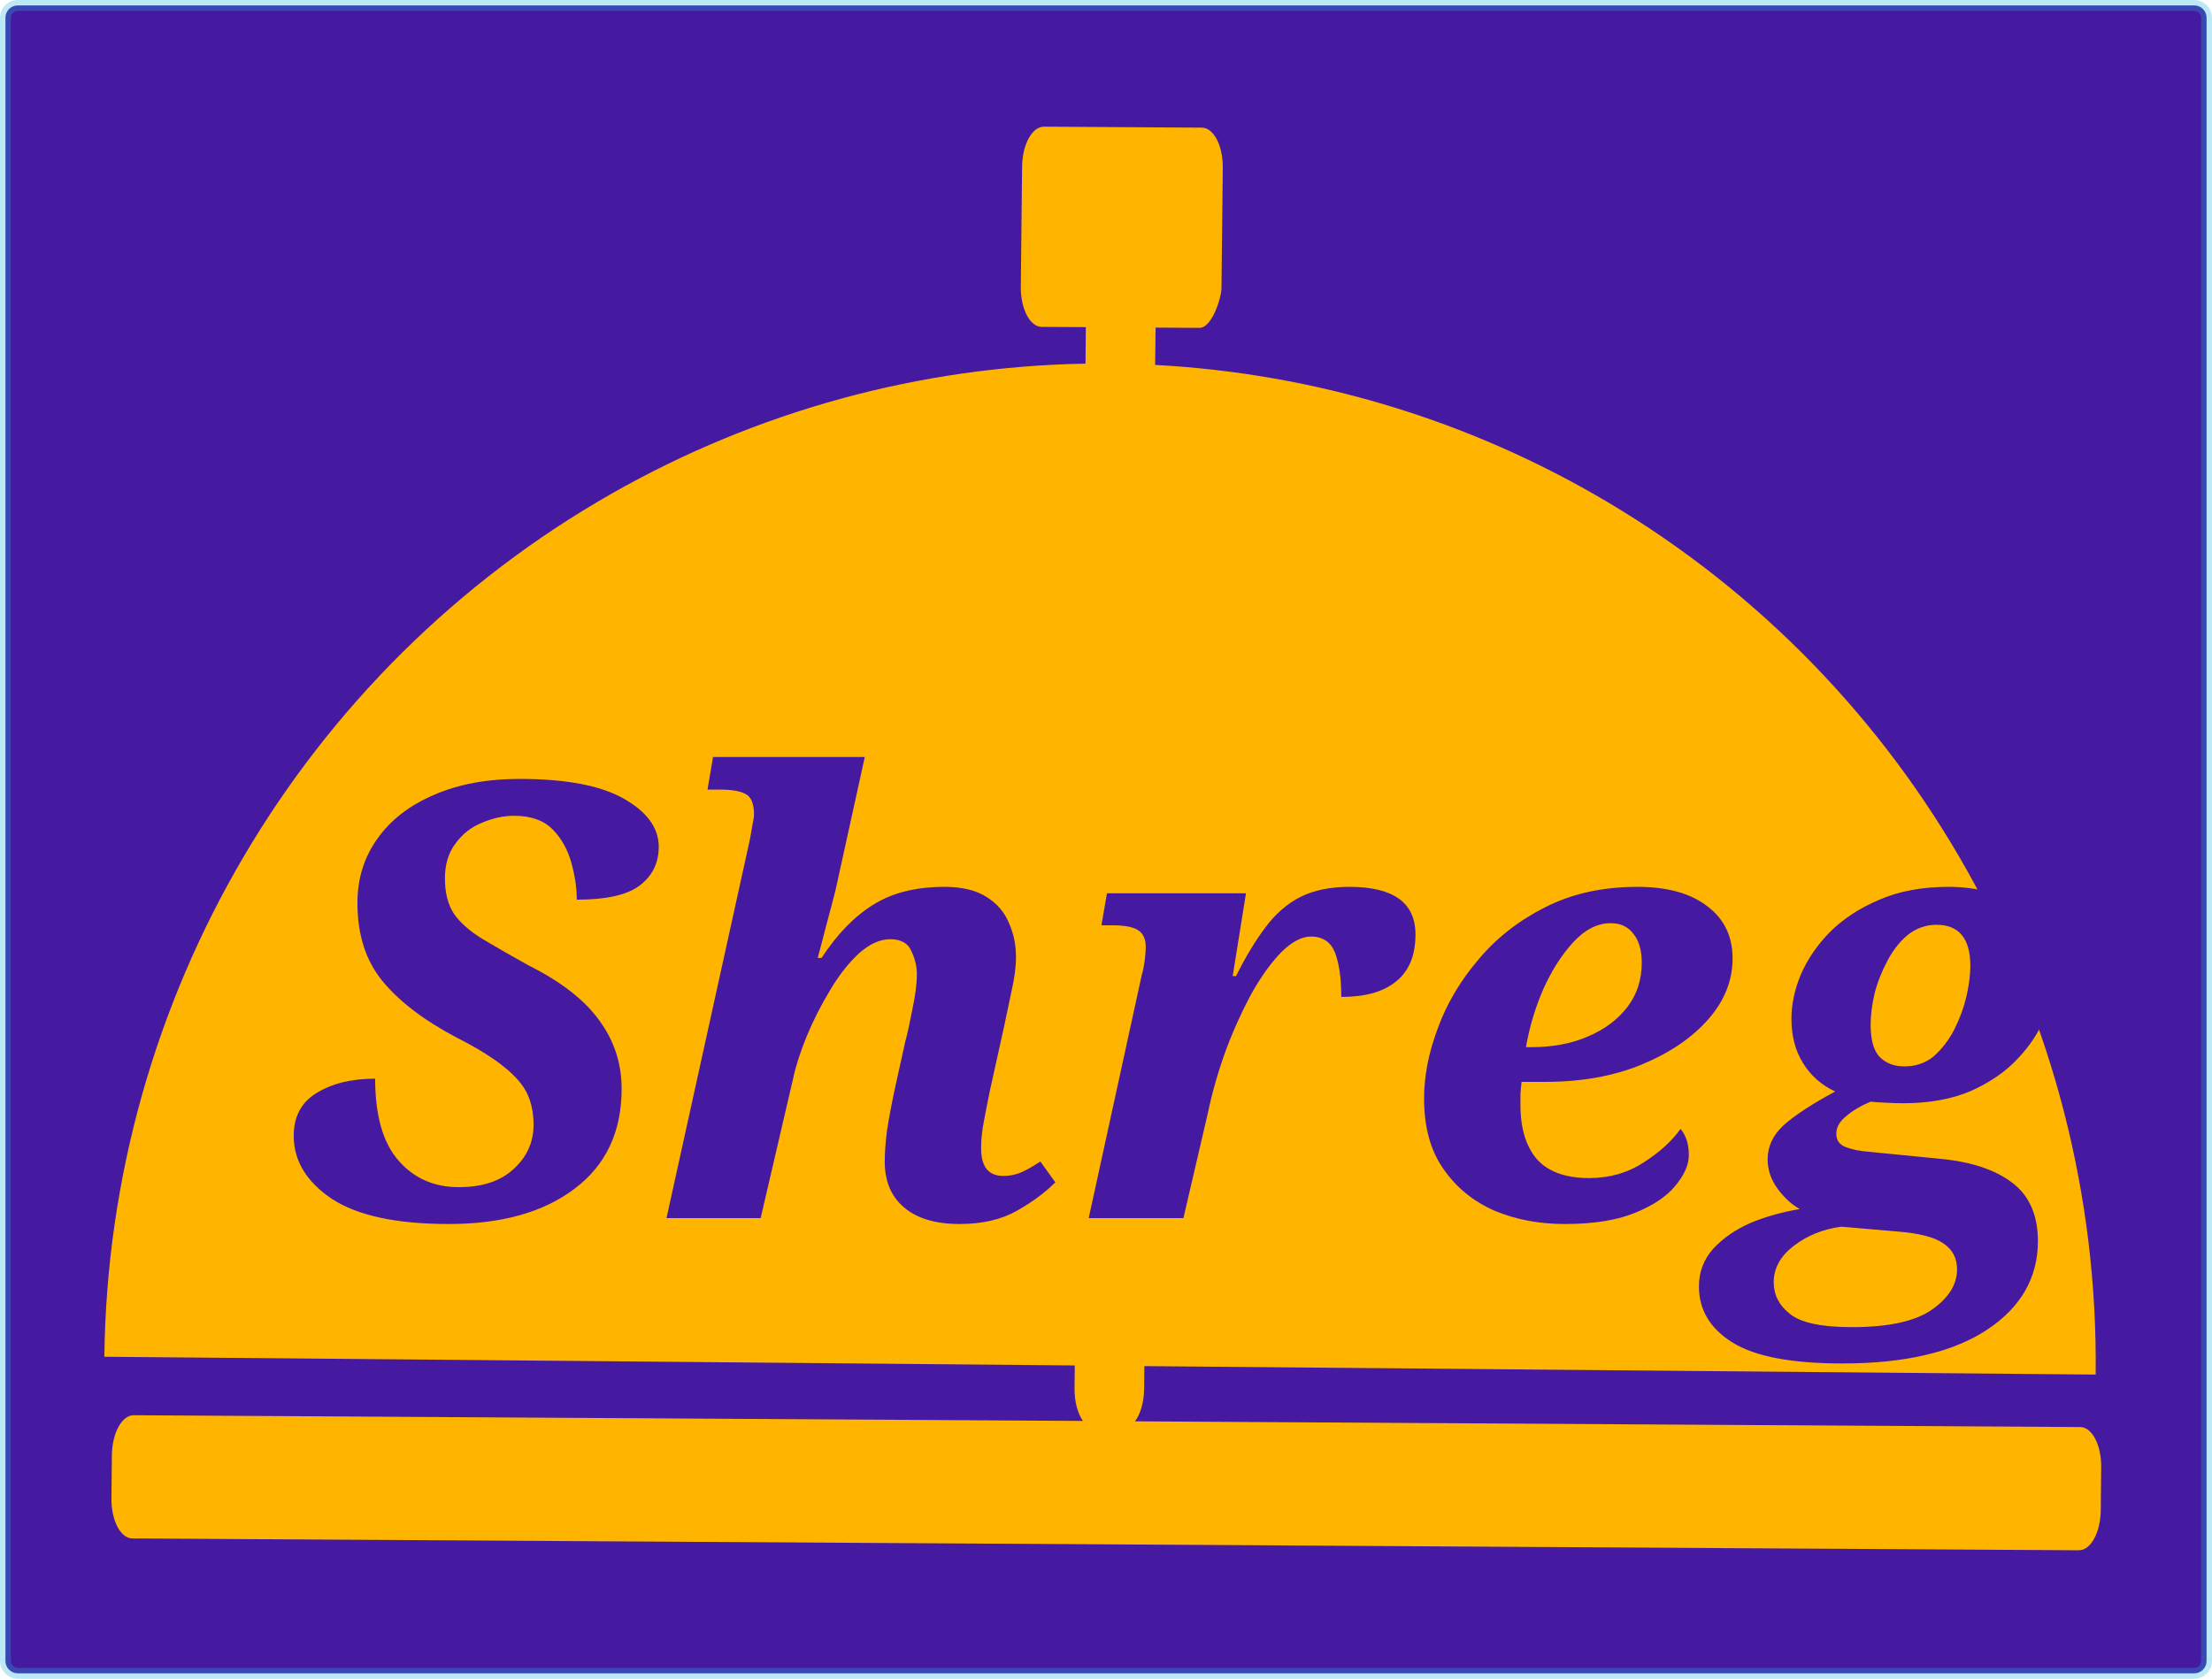
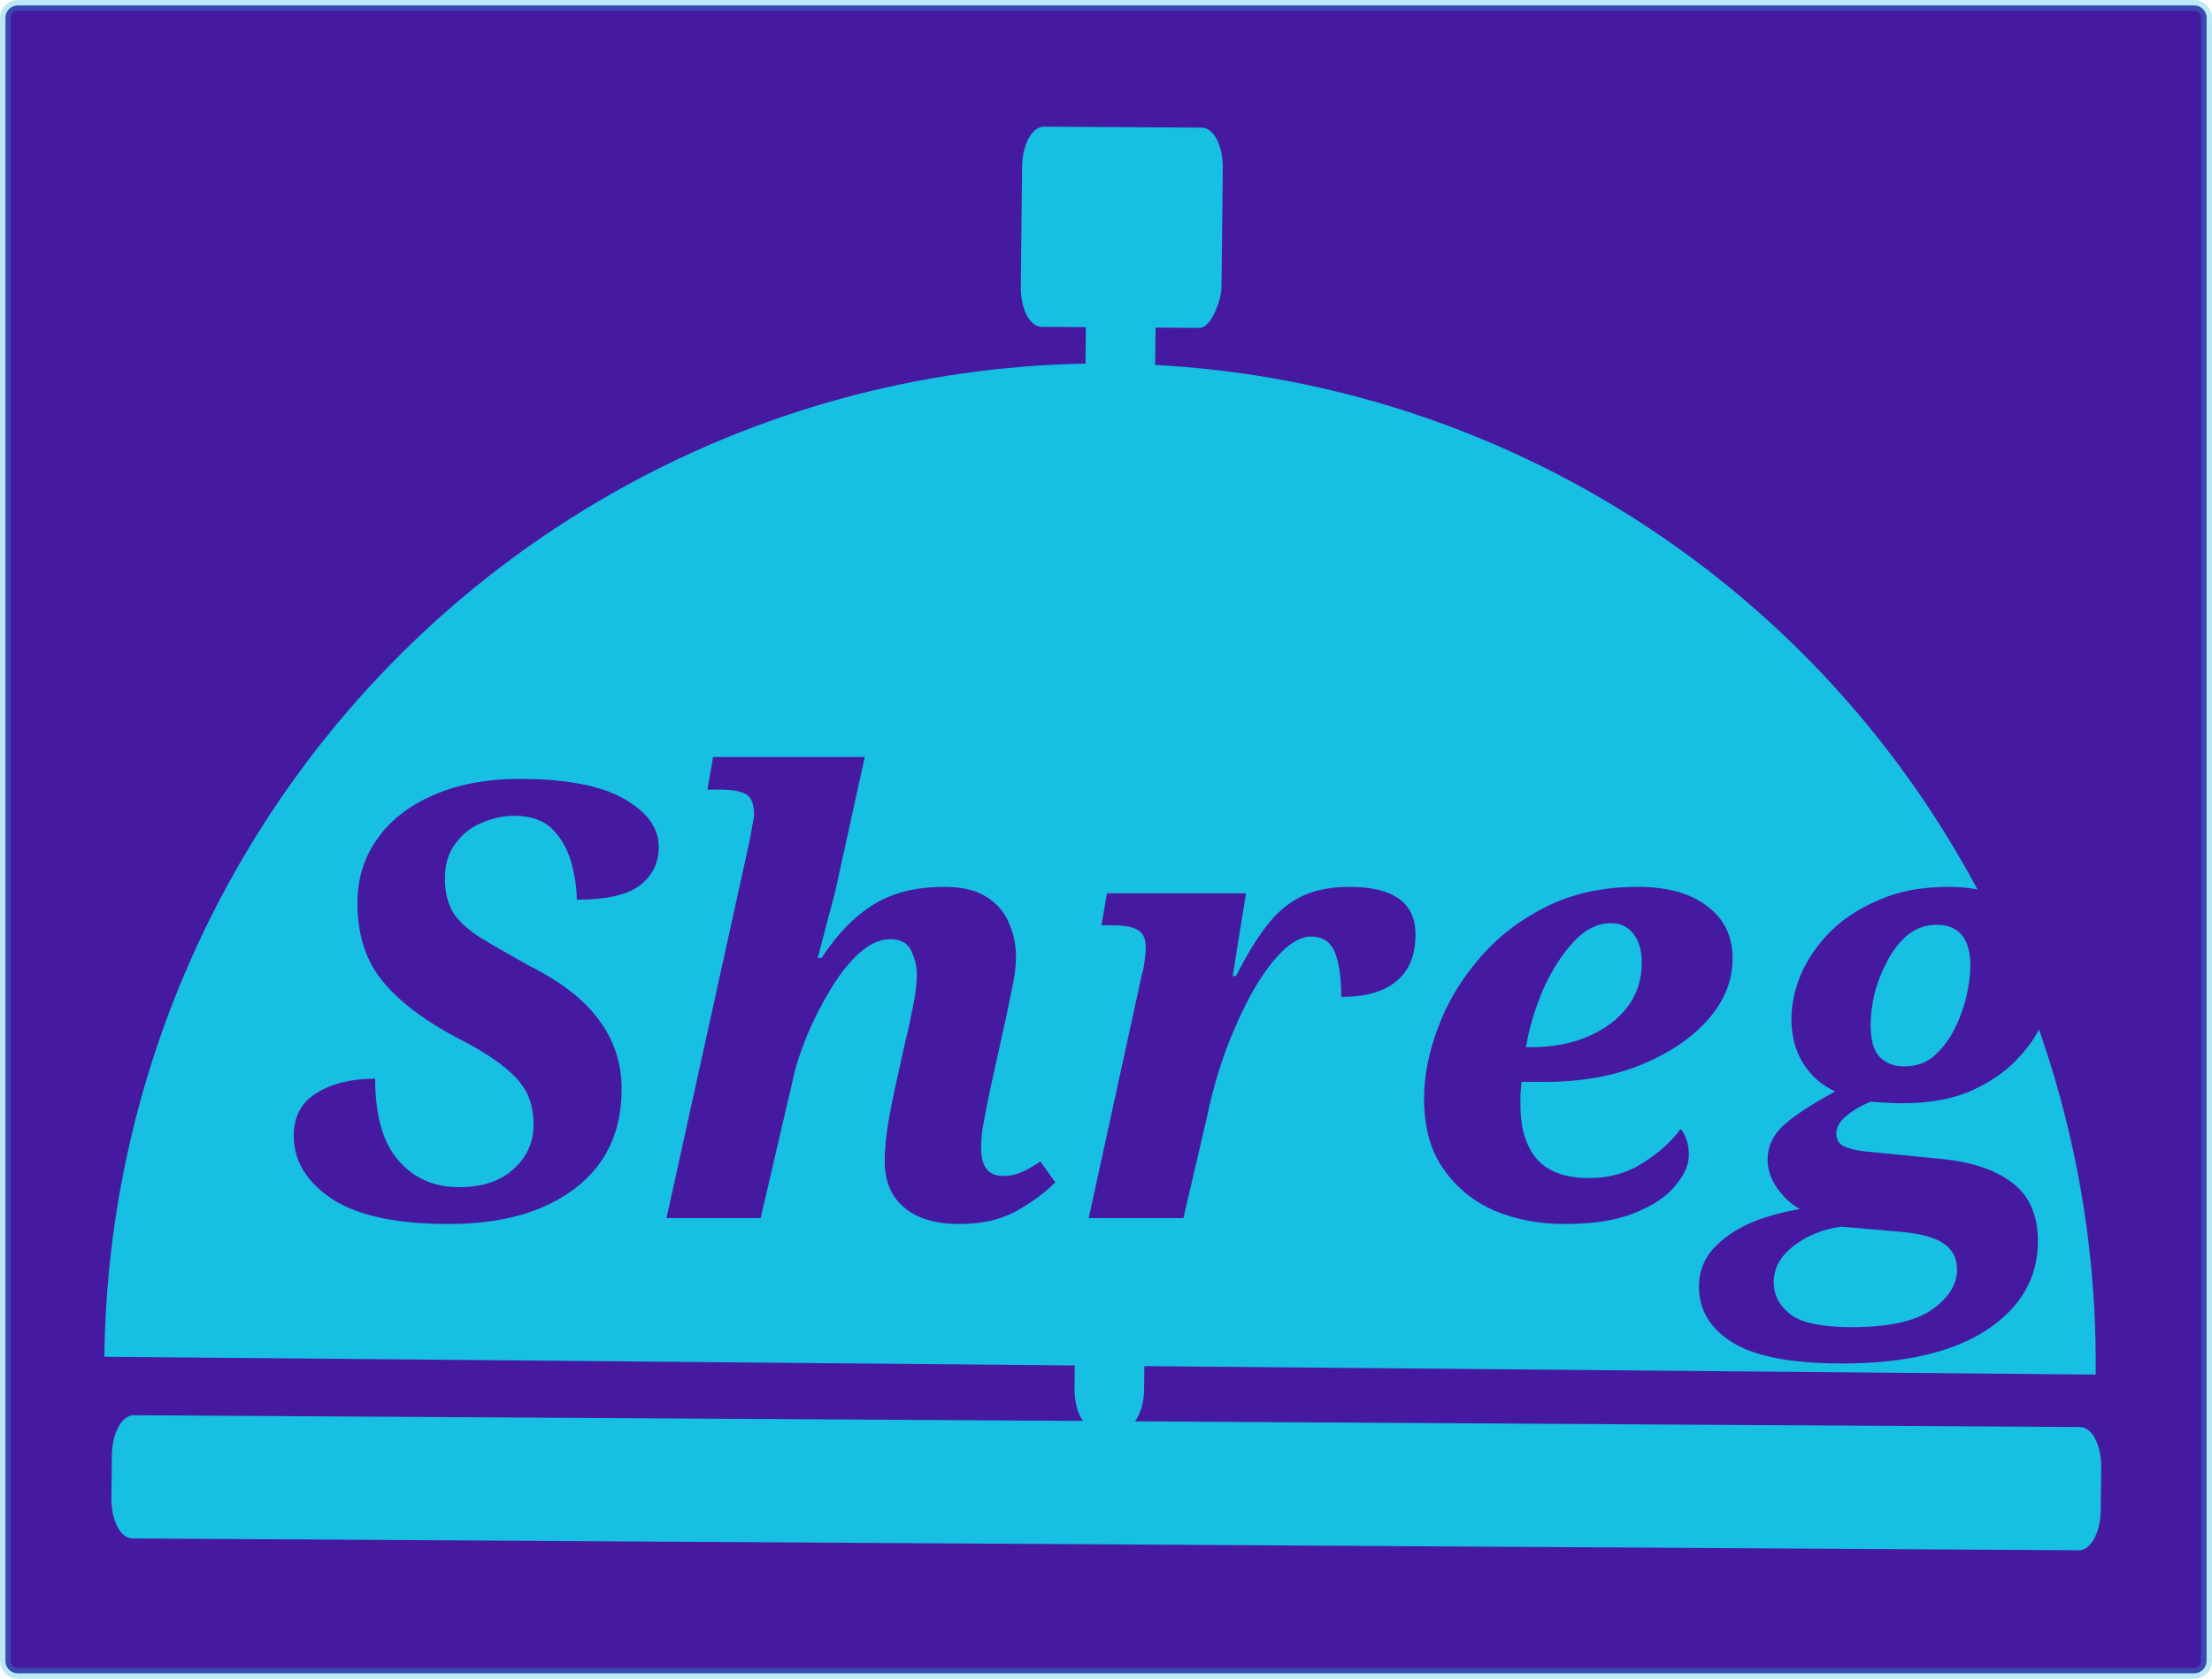
<svg xmlns="http://www.w3.org/2000/svg" width="63.525mm" height="48.223mm" viewBox="0 0 63.525 48.223" version="1.1" id="svg1">
  <defs id="defs1" />
  <g id="layer1" transform="translate(-19.27784,-56.89642)">
    <rect style="opacity:1;fill:#461aa0;fill-opacity:1;fill-rule:evenodd;stroke:#1bb5dd;stroke-width:0.312;stroke-opacity:0.298" id="rect26-5" width="63.213" height="47.91" x="19.434" y="57.052" ry="0.356" />
-     <path id="path77-3" style="display:inline;fill:#ffb500;fill-opacity:1;stroke-width:1.596;stroke-dasharray:none;paint-order:fill markers stroke" d="m 49.257,60.535 c -0.34,-4.13e-4 -0.619,0.511 -0.626,1.151 l -0.037,3.442 c -0.007,0.64 0.261,1.156 0.601,1.158 l 1.267,0.007 -0.01,1.049 c -4.766,0.083 -9.438,1.363 -13.593,3.725 -8.906,5.063 -14.465,14.517 -14.584,24.801 l 27.869,0.25 -0.007,0.658 c -0.003,0.385 0.091,0.725 0.241,0.936 L 23.117,97.548 c -0.34,-4.1e-4 -0.619,0.511 -0.626,1.151 l -0.013,1.23 c -0.007,0.64 0.261,1.156 0.601,1.158 l 55.903,0.34 c 0.34,4.5e-4 0.619,-0.511 0.626,-1.151 l 0.013,-1.23 C 79.628,98.406 79.36,97.89 79.02,97.888 L 51.874,97.723 c 0.155,-0.209 0.257,-0.548 0.261,-0.933 l 0.007,-0.653 27.32,0.243 C 79.581,86.096 74.241,76.544 65.453,71.323 61.5,68.975 57.04,67.622 52.451,67.379 l 0.013,-1.072 1.267,0.007 c 0.34,4.51e-4 0.622,-0.831 0.626,-1.151 0.003,-0.32 0.037,-3.442 0.037,-3.442 0.007,-0.64 -0.261,-1.156 -0.601,-1.158 z" />
+     <path id="path77-3" style="display:inline;fill:#17c0e2;fill-opacity:1;stroke-width:1.596;stroke-dasharray:none;paint-order:fill markers stroke" d="m 49.257,60.535 c -0.34,-4.13e-4 -0.619,0.511 -0.626,1.151 l -0.037,3.442 c -0.007,0.64 0.261,1.156 0.601,1.158 l 1.267,0.007 -0.01,1.049 c -4.766,0.083 -9.438,1.363 -13.593,3.725 -8.906,5.063 -14.465,14.517 -14.584,24.801 l 27.869,0.25 -0.007,0.658 c -0.003,0.385 0.091,0.725 0.241,0.936 L 23.117,97.548 c -0.34,-4.1e-4 -0.619,0.511 -0.626,1.151 l -0.013,1.23 c -0.007,0.64 0.261,1.156 0.601,1.158 l 55.903,0.34 c 0.34,4.5e-4 0.619,-0.511 0.626,-1.151 l 0.013,-1.23 C 79.628,98.406 79.36,97.89 79.02,97.888 L 51.874,97.723 c 0.155,-0.209 0.257,-0.548 0.261,-0.933 l 0.007,-0.653 27.32,0.243 C 79.581,86.096 74.241,76.544 65.453,71.323 61.5,68.975 57.04,67.622 52.451,67.379 l 0.013,-1.072 1.267,0.007 c 0.34,4.51e-4 0.622,-0.831 0.626,-1.151 0.003,-0.32 0.037,-3.442 0.037,-3.442 0.007,-0.64 -0.261,-1.156 -0.601,-1.158 z" />
    <text xml:space="preserve" style="font-style:italic;font-variant:normal;font-weight:bold;font-stretch:normal;font-size:17.73px;font-family:Cambria;-inkscape-font-specification:'Cambria, Bold Italic';font-variant-ligatures:normal;font-variant-caps:normal;font-variant-numeric:normal;font-variant-east-asian:normal;text-align:start;writing-mode:lr-tb;direction:ltr;text-anchor:start;fill:#461aa0;fill-opacity:1;fill-rule:evenodd;stroke:none;stroke-width:0.722;stroke-dasharray:none;stroke-opacity:1;paint-order:fill markers stroke" x="26.974" y="93.543" id="text96-5-5" transform="scale(1.018025,0.9822938)">
      <tspan id="tspan96-9-8" style="font-style:italic;font-variant:normal;font-weight:bold;font-stretch:normal;font-size:17.73px;font-family:Cambria;-inkscape-font-specification:'Cambria, Bold Italic';font-variant-ligatures:normal;font-variant-caps:normal;font-variant-numeric:normal;font-variant-east-asian:normal;fill:#461aa0;fill-opacity:1;stroke:none;stroke-width:0.722;stroke-opacity:1" x="26.974" y="93.543">Shreg</tspan>
    </text>
  </g>
</svg>
